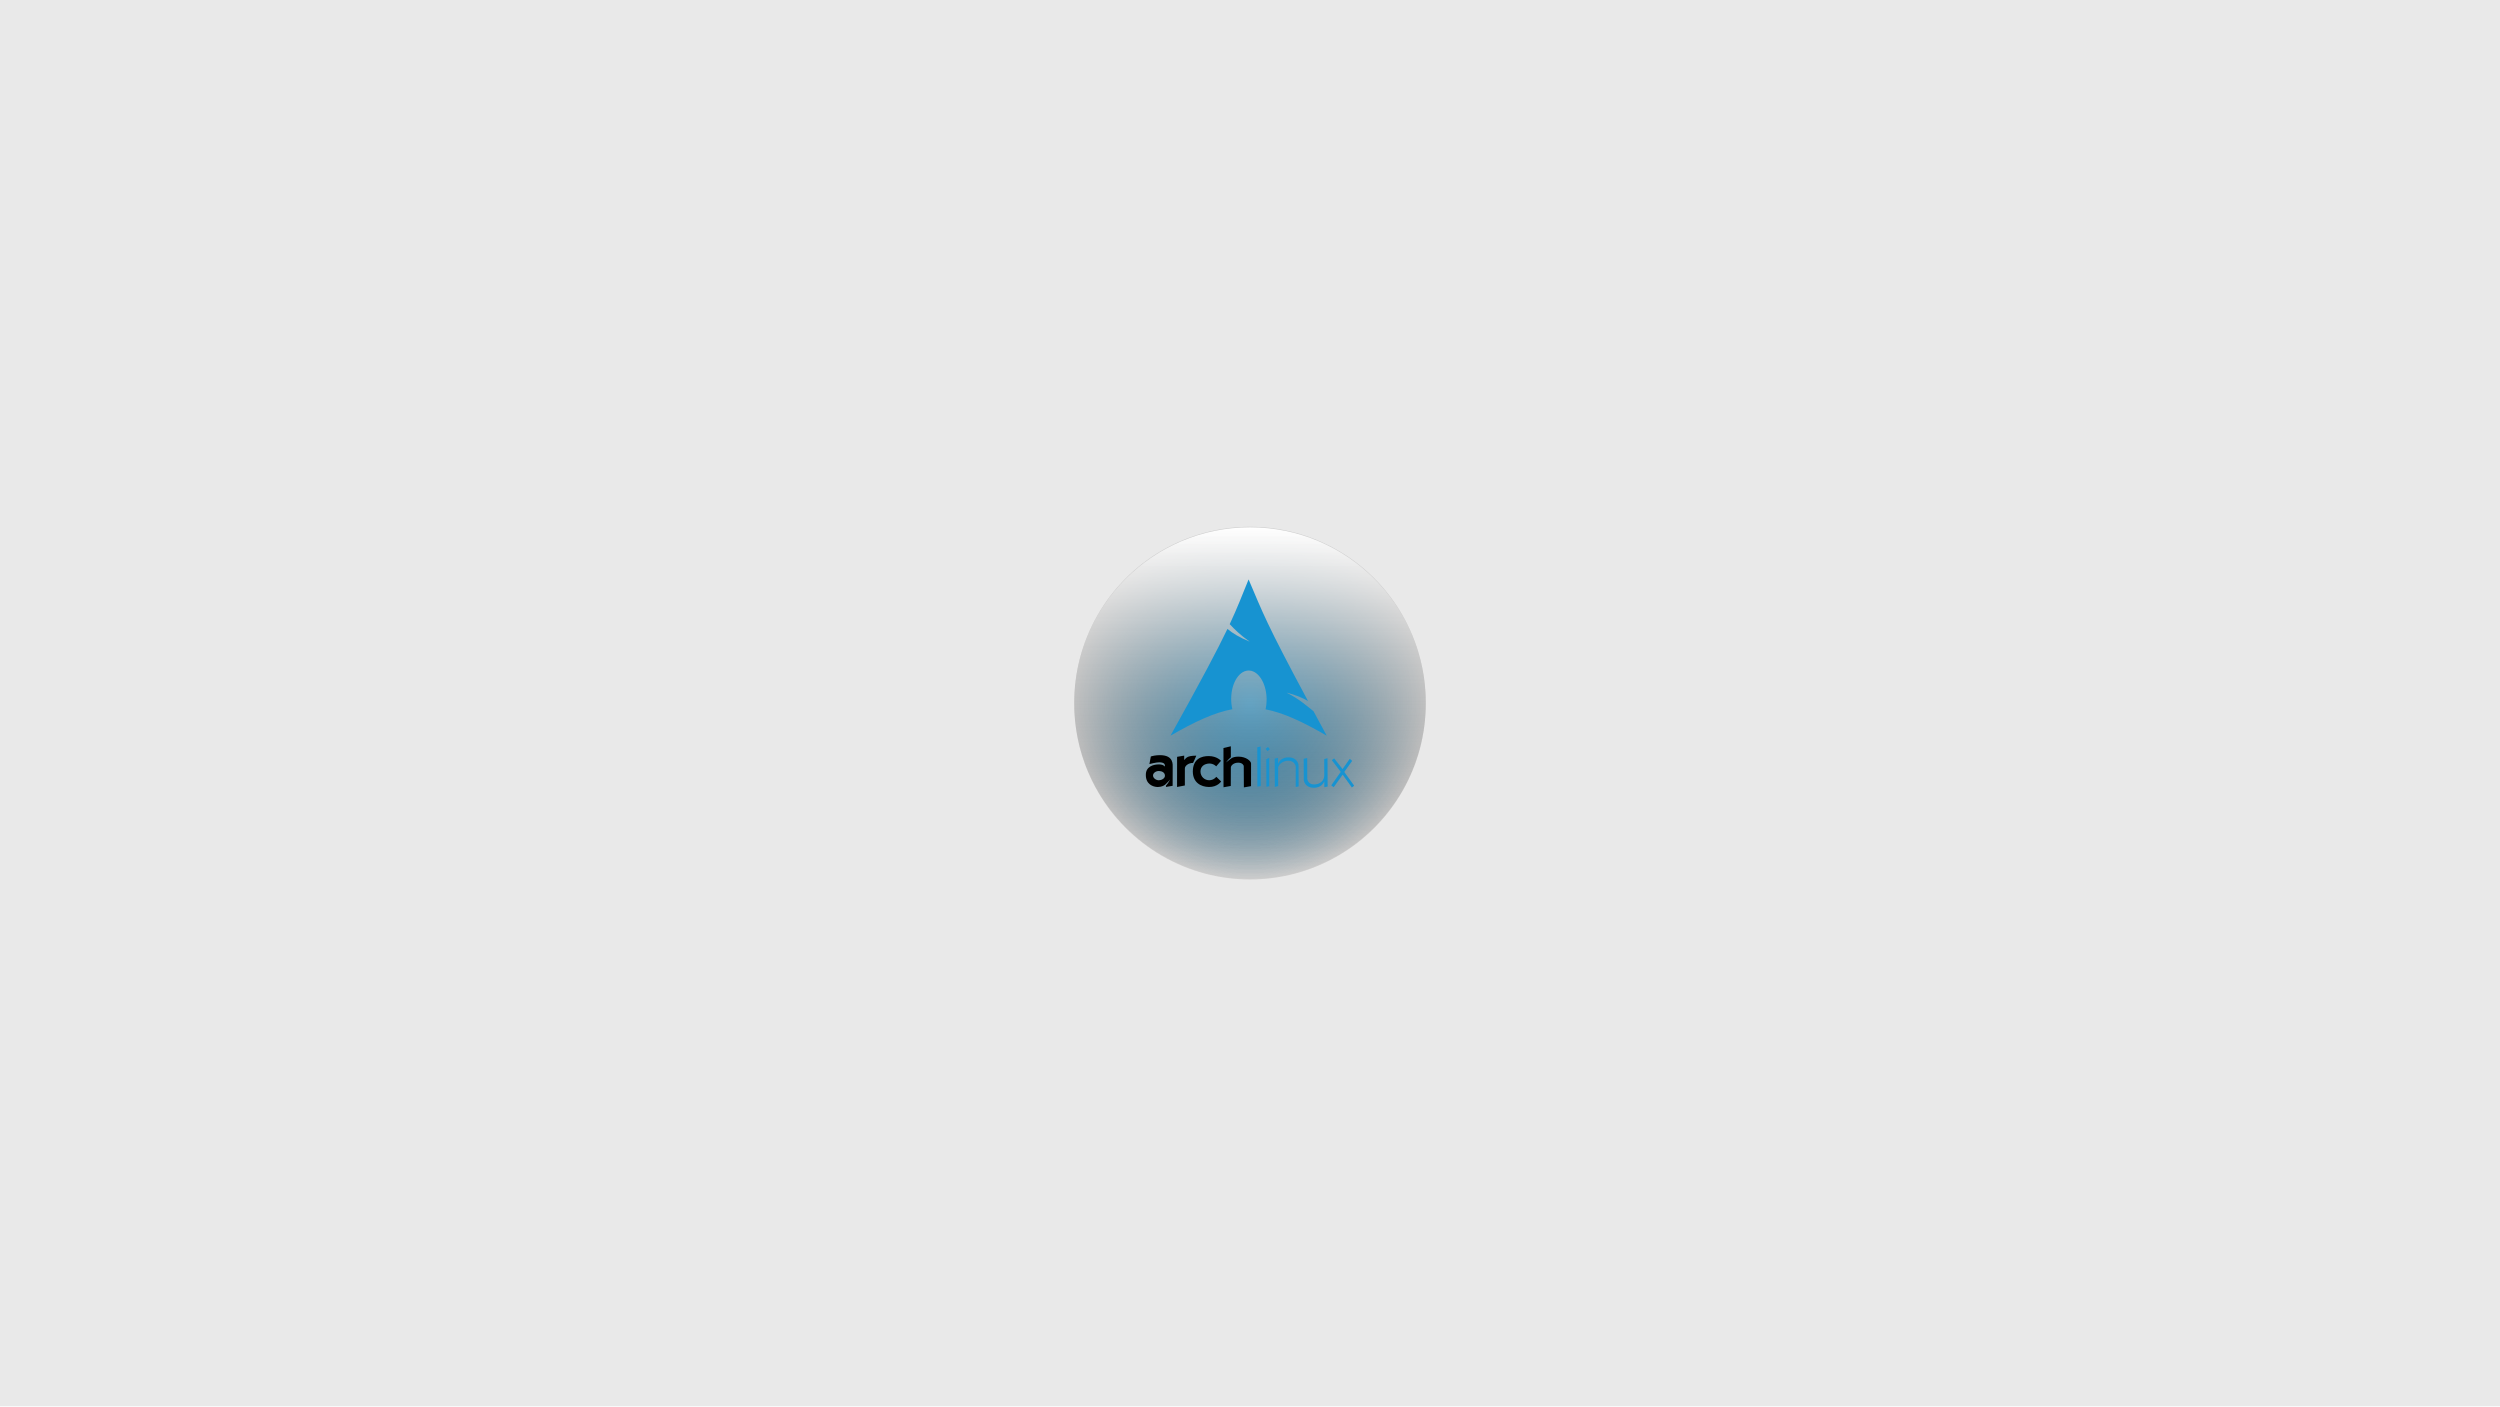
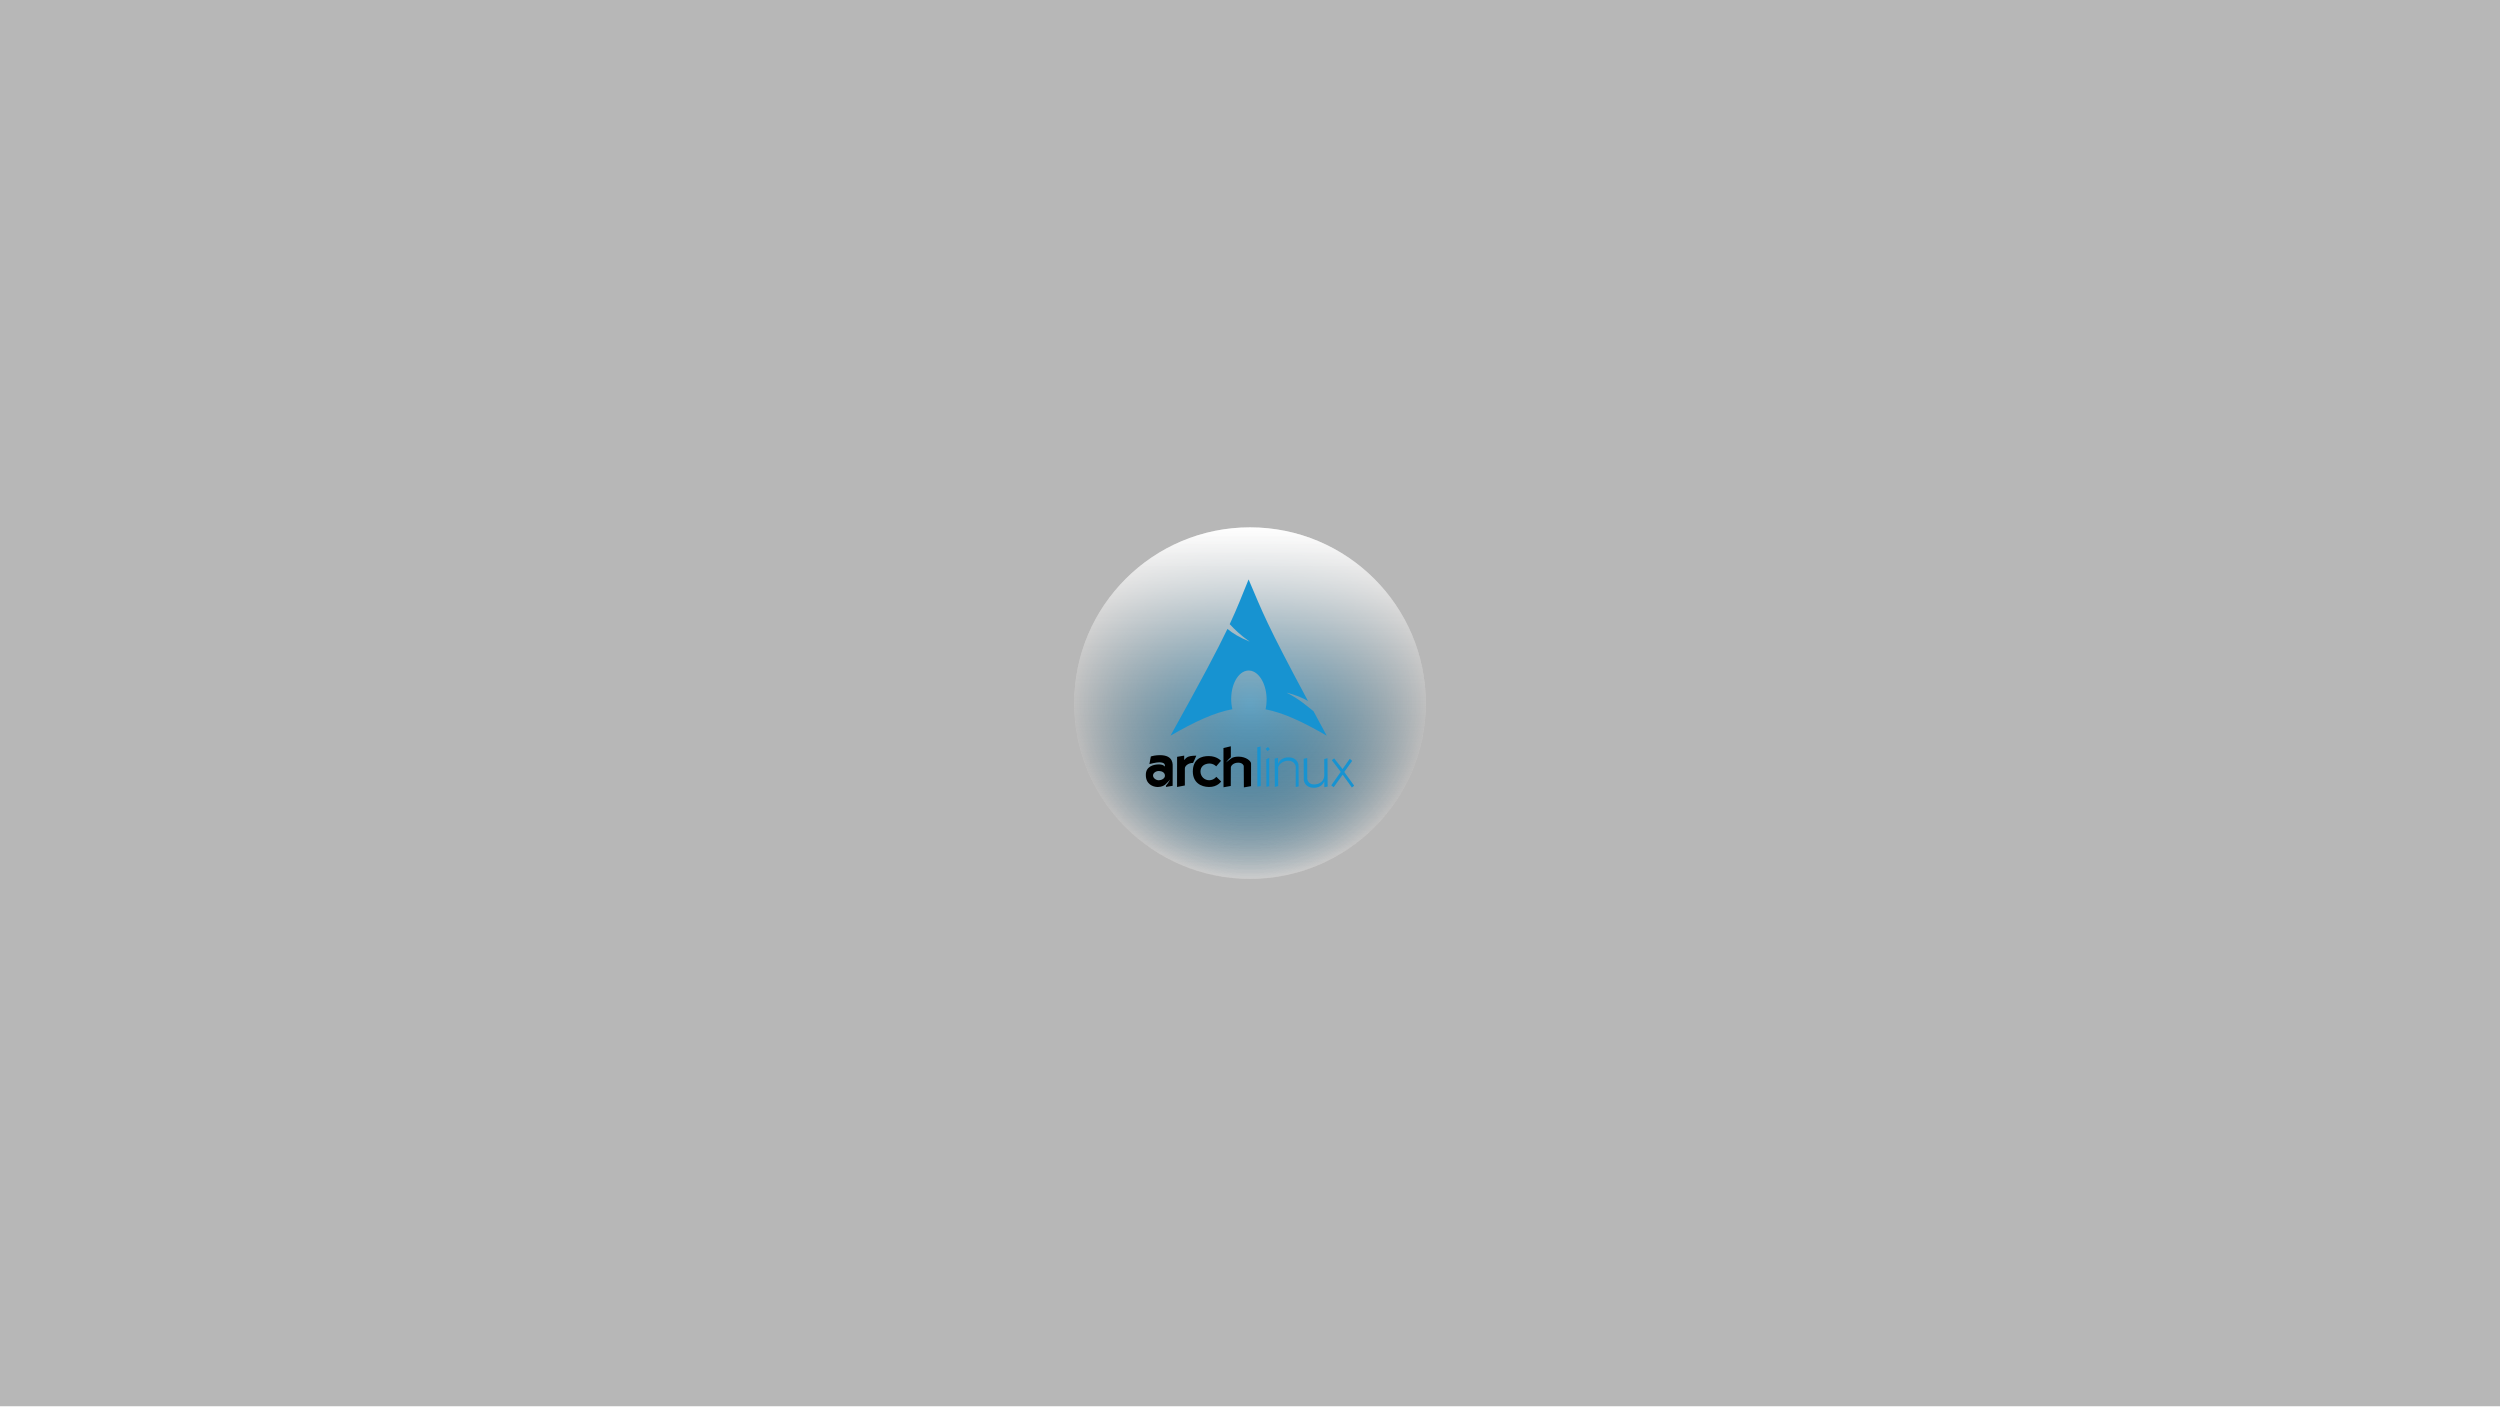
<svg xmlns="http://www.w3.org/2000/svg" xmlns:ns1="http://www.openswatchbook.org/uri/2009/osb" xmlns:xlink="http://www.w3.org/1999/xlink" id="svg3004" version="1.1" width="1920" height="1080" xml:space="preserve">
  <defs id="defs3008">
    <linearGradient id="linearGradient19350">
      <stop style="stop-color:#1793d1;stop-opacity:1;" offset="0" id="stop19352" />
      <stop style="stop-color:#1793d1;stop-opacity:0;" offset="1" id="stop19354" />
    </linearGradient>
    <linearGradient id="linearGradient4136">
      <stop style="stop-color:#1793d1;stop-opacity:1;" offset="0" id="stop4138" />
      <stop style="stop-color:#000000;stop-opacity:0;" offset="1" id="stop4140" />
    </linearGradient>
    <linearGradient id="linearGradient4164">
      <stop style="stop-color:#1793d1;stop-opacity:1;" offset="0" id="stop4166" />
      <stop style="stop-color:#a80030;stop-opacity:0;" offset="1" id="stop4168" />
    </linearGradient>
    <linearGradient id="linearGradient5303">
      <stop style="stop-color:#f26711;stop-opacity:1;" offset="0" id="stop5305" />
      <stop style="stop-color:#f26711;stop-opacity:0;" offset="1" id="stop5307" />
    </linearGradient>
    <linearGradient id="linearGradient5267">
      <stop style="stop-color:#666666;stop-opacity:1;" offset="0" id="stop5269" />
      <stop style="stop-color:#666666;stop-opacity:0;" offset="1" id="stop5271" />
    </linearGradient>
    <linearGradient id="linearGradient5251" ns1:paint="solid">
      <stop style="stop-color:#666666;stop-opacity:1;" offset="0" id="stop5253" />
    </linearGradient>
    <linearGradient xlink:href="#linearGradient5267" id="linearGradient5273" x1="-395.365" y1="-212.642" x2="4.763" y2="-212.642" gradientUnits="userSpaceOnUse" />
    <radialGradient xlink:href="#linearGradient5303" id="radialGradient5325" cx="-163.148" cy="-366.263" fx="-163.148" fy="-366.263" r="144.094" gradientTransform="matrix(1,0,0,0.9338842,0,-24.21576)" gradientUnits="userSpaceOnUse" />
    <radialGradient xlink:href="#linearGradient4164-9" id="radialGradient4170-9" cx="1447.778" cy="-272.917" fx="1447.778" fy="-272.917" r="223.333" gradientTransform="matrix(1,0,0,0.9751244,0,-6.788974)" gradientUnits="userSpaceOnUse" />
    <linearGradient id="linearGradient4164-9">
      <stop style="stop-color:#a80030;stop-opacity:1;" offset="0" id="stop4166-0" />
      <stop style="stop-color:#a80030;stop-opacity:0;" offset="1" id="stop4168-2" />
    </linearGradient>
    <radialGradient r="223.333" fy="-272.917" fx="1447.778" cy="-272.917" cx="1447.778" gradientTransform="matrix(1,0,0,0.9751244,0,-6.788974)" gradientUnits="userSpaceOnUse" id="radialGradient4206" xlink:href="#linearGradient4164-9" />
    <radialGradient xlink:href="#linearGradient19350" id="radialGradient19356" cx="1447.778" cy="-272.917" fx="1447.778" fy="-272.917" r="223.333" gradientTransform="matrix(1,0,0,0.9751244,0,-6.788974)" gradientUnits="userSpaceOnUse" />
    <radialGradient xlink:href="#linearGradient19350" id="radialGradient19376" gradientUnits="userSpaceOnUse" gradientTransform="matrix(1,0,0,0.9751244,0,-6.788974)" cx="1447.778" cy="-272.917" fx="1447.778" fy="-272.917" r="223.333" />
    <linearGradient xlink:href="#linearGradient5267" id="linearGradient19378" gradientUnits="userSpaceOnUse" x1="-395.365" y1="-212.642" x2="4.763" y2="-212.642" />
    <radialGradient r="125.556" fy="-292.917" fx="-318.889" cy="-292.917" cx="-318.889" gradientTransform="matrix(1,0,0,1.061947,0,18.14526)" gradientUnits="userSpaceOnUse" id="radialGradient3812" xlink:href="#linearGradient3787-8" />
    <linearGradient id="linearGradient3787-8">
      <stop style="stop-color:#000000;stop-opacity:1;" offset="0" id="stop3789-9" />
      <stop style="stop-color:#000000;stop-opacity:0;" offset="1" id="stop3791-4" />
    </linearGradient>
    <radialGradient r="125.556" fy="-292.917" fx="-318.889" cy="-292.917" cx="-318.889" gradientTransform="matrix(1,0,0,1.061947,0,18.14526)" gradientUnits="userSpaceOnUse" id="radialGradient6789" xlink:href="#linearGradient3787-8" />
    <linearGradient xlink:href="#linearGradient5267" id="linearGradient3058" gradientUnits="userSpaceOnUse" x1="-395.365" y1="-212.642" x2="4.763" y2="-212.642" />
    <radialGradient xlink:href="#linearGradient19350" id="radialGradient3060" gradientUnits="userSpaceOnUse" gradientTransform="matrix(1,0,0,0.9751244,0,-6.788974)" cx="1447.778" cy="-272.917" fx="1447.778" fy="-272.917" r="223.333" />
    <radialGradient xlink:href="#linearGradient3787-8" id="radialGradient3062" gradientUnits="userSpaceOnUse" gradientTransform="matrix(1,0,0,1.061947,0,18.14526)" cx="-318.889" cy="-292.917" fx="-318.889" fy="-292.917" r="125.556" />
    <radialGradient xlink:href="#linearGradient3787-8" id="radialGradient3083" gradientUnits="userSpaceOnUse" gradientTransform="matrix(1,0,0,1.061947,0,18.14526)" cx="-318.889" cy="-292.917" fx="-318.889" fy="-292.917" r="125.556" />
    <radialGradient xlink:href="#linearGradient19350" id="radialGradient3085" gradientUnits="userSpaceOnUse" gradientTransform="matrix(1,0,0,0.9751244,0,-6.788974)" cx="1447.778" cy="-272.917" fx="1447.778" fy="-272.917" r="223.333" />
    <linearGradient xlink:href="#linearGradient5267" id="linearGradient3087" gradientUnits="userSpaceOnUse" x1="-395.365" y1="-212.642" x2="4.763" y2="-212.642" />
    <radialGradient xlink:href="#linearGradient3787-8-9" id="radialGradient3835" gradientUnits="userSpaceOnUse" gradientTransform="matrix(1,0,0,1.061947,0,18.14526)" cx="-318.889" cy="-292.917" fx="-318.889" fy="-292.917" r="125.556" />
    <linearGradient id="linearGradient3787-8-9">
      <stop style="stop-color:#000000;stop-opacity:1;" offset="0" id="stop3789-9-1" />
      <stop style="stop-color:#000000;stop-opacity:0;" offset="1" id="stop3791-4-3" />
    </linearGradient>
    <radialGradient xlink:href="#linearGradient19350-5" id="radialGradient3833" gradientUnits="userSpaceOnUse" gradientTransform="matrix(1,0,0,0.9751244,0,-6.788974)" cx="1447.778" cy="-272.917" fx="1447.778" fy="-272.917" r="223.333" />
    <linearGradient id="linearGradient19350-5">
      <stop style="stop-color:#1793d1;stop-opacity:1;" offset="0" id="stop19352-4" />
      <stop style="stop-color:#1793d1;stop-opacity:0;" offset="1" id="stop19354-9" />
    </linearGradient>
    <linearGradient xlink:href="#linearGradient5267-3" id="linearGradient3831" gradientUnits="userSpaceOnUse" x1="-395.365" y1="-212.642" x2="4.763" y2="-212.642" />
    <linearGradient id="linearGradient5267-3">
      <stop style="stop-color:#ffffff;stop-opacity:1;" offset="0" id="stop5269-0" />
      <stop style="stop-color:#666666;stop-opacity:0;" offset="1" id="stop5271-7" />
    </linearGradient>
    <linearGradient xlink:href="#linearGradient5267-3" id="linearGradient3838" gradientUnits="userSpaceOnUse" x1="-395.365" y1="-212.642" x2="4.763" y2="-212.642" />
    <radialGradient xlink:href="#linearGradient19350-5" id="radialGradient3840" gradientUnits="userSpaceOnUse" gradientTransform="matrix(1,0,0,0.9751244,0,-6.788974)" cx="1447.778" cy="-272.917" fx="1447.778" fy="-272.917" r="223.333" />
    <radialGradient xlink:href="#linearGradient3787-8-9" id="radialGradient3842" gradientUnits="userSpaceOnUse" gradientTransform="matrix(1,0,0,1.061947,0,18.14526)" cx="-318.889" cy="-292.917" fx="-318.889" fy="-292.917" r="125.556" />
  </defs>
  <g id="g3012" transform="matrix(1.25,0,0,-1.25,0,1080)">
-     <rect style="fill:#e9e9e9;fill-opacity:1;stroke:none" id="rect3036" width="1536" height="864" x="0" y="-864" transform="scale(1,-1)" />
+     <rect style="fill:#b7b7b7;fill-opacity:1;stroke:none" id="rect3036" width="1536" height="864" x="0" y="-864" transform="scale(1,-1)" />
    <g id="g3844">
-       <path transform="matrix(1.08777,0,0,-1.008,913.295,91.62002)" d="m -34.286,-337.679 a 99.286,107.143 0 1 1 -198.571,0 99.286,107.143 0 1 1 198.571,0 z" id="path3219" style="fill:#cdcdcd;fill-opacity:1;fill-rule:nonzero;stroke:none" />
-       <path transform="matrix(0,0.860177,0.81,0,1005.263,706.3009)" d="m -193.333,-292.917 a 125.556,133.333 0 1 1 -251.111,0 125.556,133.333 0 1 1 251.111,0 z" id="path5277-0-5" style="opacity:0.75;fill:url(#radialGradient3842);fill-opacity:1;fill-rule:evenodd;stroke:none" />
-       <path transform="matrix(0.4835821,0,0,-0.4959184,67.88056,296.6556)" d="m 1671.111,-272.917 a 223.333,217.778 0 1 1 -446.667,0 223.333,217.778 0 1 1 446.667,0 z" id="path4162-1" style="fill:url(#radialGradient3840);fill-opacity:1;fill-rule:nonzero;stroke:none" />
-       <path transform="matrix(0,-0.5398262,-0.5813513,0,644.3803,326.5714)" d="m 4.763,-212.642 a 200.064,185.774 0 1 1 -400.129,0 200.064,185.774 0 1 1 400.129,0 z" id="path3806-9" style="fill:url(#linearGradient3838);fill-opacity:1;fill-rule:evenodd;stroke:none" />
+       <path transform="matrix(1.08777,0,0,-1.008,913.295,91.62002)" d="m -34.286,-337.679 c 0,59.173 -44.452,107.143 -99.286,107.143 -54.834,0 -99.286,-47.969 -99.286,-107.143 0,-59.173 44.452,-107.143 99.286,-107.143 54.834,0 99.286,47.969 99.286,107.143 z" id="path3219" style="fill:#cdcdcd;fill-opacity:1;fill-rule:nonzero;stroke:none" />
+       <path transform="matrix(0,0.860177,0.81,0,1005.263,706.3009)" d="m -193.333,-292.917 c 0,73.638 -56.213,133.333 -125.556,133.333 -69.342,0 -125.556,-59.695 -125.556,-133.333 0,-73.638 56.213,-133.333 125.556,-133.333 69.342,0 125.556,59.695 125.556,133.333 z" id="path5277-0-5" style="opacity:0.75;fill:url(#radialGradient3842);fill-opacity:1;fill-rule:evenodd;stroke:none" />
+       <path transform="matrix(0.4835821,0,0,-0.4959184,67.88056,296.6556)" d="m 1671.111,-272.917 c 0,120.275 -99.99,217.778 -223.333,217.778 -123.344,0 -223.333,-97.502 -223.333,-217.778 0,-120.275 99.99,-217.778 223.333,-217.778 123.344,0 223.333,97.502 223.333,217.778 z" id="path4162-1" style="fill:url(#radialGradient3840);fill-opacity:1;fill-rule:nonzero;stroke:none" />
+       <path transform="matrix(0,-0.5398262,-0.5813513,0,644.3803,326.5714)" d="m 4.763,-212.642 c 0,102.6 -89.572,185.774 -200.064,185.774 -110.493,0 -200.064,-83.174 -200.064,-185.774 0,-102.6 89.572,-185.774 200.064,-185.774 110.493,0 200.064,83.174 200.064,185.774 z" id="path3806-9" style="fill:url(#linearGradient3838);fill-opacity:1;fill-rule:evenodd;stroke:none" />
      <g transform="matrix(0.8888889,0,0,0.8888888,672,337.3333)" id="g19335-4">
        <path d="m 107.028,192 c -4.807,-11.785 -7.706,-19.495 -13.058,-30.93 3.281,-3.478 7.309,-7.529 13.85,-12.104 -7.032,2.894 -11.829,5.799 -15.414,8.814 -6.849,-14.293 -17.581,-34.652 -39.358,-73.78 17.116,9.881 30.384,15.973 42.749,18.298 -0.531,2.284 -0.833,4.754 -0.812,7.331 l 0.02,0.548 c 0.272,10.966 5.976,19.398 12.733,18.826 6.757,-0.573 12.01,-9.932 11.738,-20.897 -0.051,-2.063 -0.284,-4.048 -0.691,-5.889 12.231,-2.393 25.357,-8.469 42.241,-18.217 -3.329,6.129 -6.301,11.655 -9.139,16.917 -4.47,3.465 -9.133,7.974 -18.643,12.855 6.537,-1.699 11.217,-3.658 14.866,-5.849 -28.853,53.719 -31.189,60.858 -41.084,84.077 z" id="path2518-3" style="fill:#1793d1;fill-opacity:1;fill-rule:evenodd;stroke:none" />
        <g id="g19322-8">
          <g style="fill:#000000;fill-opacity:1" id="g2809-9" transform="matrix(0.2026,0,0,-0.2026,-23.12595,133.1595)">
            <path style="fill:#000000;fill-opacity:1;fill-rule:evenodd;stroke:none" id="path2284-3" d="m 339.969,309.094 c -14.471,-0.024 -26.481,2.944 -31.125,4.562 l -4.781,25.812 c -0.012,0.095 23.795,-6.349 34.281,-5.969 17.362,0.624 18.959,6.635 18.656,14.75 0.296,0.475 -4.479,-7.332 -19.5,-7.594 -18.95,-0.327 -45.693,6.709 -45.656,35.312 -0.511,32.174 24.034,41.639 40.75,41.812 15.028,-0.274 22.078,-5.691 25.938,-8.594 5.071,-5.302 10.873,-10.634 16.406,-17.031 -5.236,9.513 -9.775,16.09 -14.5,21.125 l 0,4.25 22.844,-3.844 0.156,-62.094 c -0.231,-8.788 5.041,-42.418 -43.469,-42.5 z m -3.281,54.062 c 9.469,0.13 20.328,4.797 20.344,16.031 0.049,10.218 -12.8,15.712 -21.156,15.625 -8.36,-0.087 -19.451,-6.57 -19.5,-16.531 0.16,-8.904 10.46,-15.354 20.312,-15.125 z" />
            <path style="fill:#000000;fill-opacity:1;fill-rule:evenodd;stroke:none" id="path2286-1" d="m 398.501,314.831 -0.155,102.827 26.612,-5.127 0.045,-58.302 c 0.006,-8.681 12.406,-18.825 27.963,-18.663 3.302,-5.974 9.509,-21.242 11.021,-24.715 -34.756,-0.083 -35.199,9.99 -41.244,14.945 -0.063,-9.453 -0.021,-15.127 -0.021,-15.127 l -24.22,4.162 z" />
            <path style="fill:#000000;fill-opacity:1;fill-rule:evenodd;stroke:none" id="path2288-5" d="m 548.269,328.331 c -0.257,-0.121 -13.879,-15.934 -41.266,-16.059 -25.652,-0.426 -54.426,9.519 -54.886,52.533 0.225,37.819 27.64,52.598 55.031,52.886 29.313,0.305 40.977,-18.329 41.676,-18.791 -3.498,-3.032 -16.598,-16.013 -16.598,-16.013 0,0 -8.182,11.651 -24.058,11.799 -15.879,0.151 -29.682,-12.273 -29.878,-29.609 -0.203,-17.336 12.689,-26.728 29.997,-27.487 14.985,-0.003 23.63,9.673 23.63,9.673 l 16.352,-18.932 z" />
            <path style="fill:#000000;fill-opacity:1;fill-rule:evenodd;stroke:none" id="path2290-7" d="m 581.812,278.844 -25.125,5.906 0.188,133.938 24.75,-4.469 0.281,-63.031 c 0.053,-6.609 9.561,-16.759 25.438,-16.438 15.18,0.158 18.572,10.118 18.531,11.375 l 0.438,72.969 24.406,-4.312 0.094,-77.375 c 0.161,-7.445 -16.308,-23.17 -42.781,-23.281 -12.581,0.02 -19.548,2.868 -23.094,4.969 -6.067,4.686 -13,9.175 -19.812,14.906 6.298,-8.091 11.586,-13.685 16.75,-17.844 l -0.062,-37.312 z" />
          </g>
          <g style="fill:#1793d1;fill-opacity:1;stroke:none" id="g5326-5" transform="matrix(0.2999454,0,0.00424457,-0.2999454,-9.830424,264.8661)">
            <path style="fill:#1793d1;fill-opacity:1;fill-rule:evenodd;stroke:none" id="path2292-9" d="m 400.676,629.796 7.682,-1.916 -0.929,91.208 -7.796,1.324 1.043,-90.616 z" />
            <path style="fill:#1793d1;fill-opacity:1;fill-rule:evenodd;stroke:none" id="path2294-4" d="m 421.103,657.018 6.751,-2.987 -0.868,65.399 -6.498,1.339 0.615,-63.752 z m -1.261,-23.583 5.472,-4.415 4.423,5 -5.476,4.532 -4.419,-5.116 z" />
            <path style="fill:#1793d1;fill-opacity:1;fill-rule:evenodd;stroke:none" id="path2296-6" d="m 440.443,655.826 7.678,-1.562 -0.157,13.672 c -0.007,0.587 4.419,-15.274 24.685,-14.921 19.68,0.11 22.684,15.346 22.529,18.762 l -0.438,48.078 -6.73,1.456 0.633,-47.489 c 0.097,-1.387 -2.881,-13.114 -16.789,-13.158 -13.905,-0.04 -23.684,10.1 -23.758,16.579 l -0.481,41.835 -7.804,2.031 0.633,-65.285 z" />
            <path style="fill:#1793d1;fill-opacity:1;fill-rule:evenodd;stroke:none" id="path2298-8" d="m 561.533,720.202 -7.678,1.562 0.157,-13.672 c 0.007,-0.587 -4.422,15.274 -24.685,14.921 -19.68,-0.109 -22.684,-15.346 -22.529,-18.762 l 0.438,-48.079 8.157,-1.642 -0.546,47.49 c -0.015,1.297 1.368,13.3 15.276,13.343 13.905,0.041 23.766,-8.374 24.015,-21.044 l 0.431,-37.469 7.598,-1.932 -0.633,65.285 z" />
            <path style="fill:#1793d1;fill-opacity:1;fill-rule:evenodd;stroke:none" id="path2300-9" d="m 577.455,655.287 -5.427,4.2 20.199,26.933 -22.391,31.116 5.635,4.226 21.044,-28.897 20.878,29.582 5.327,-4.201 -22.376,-31.629 18.57,-25.578 -5.532,-4.734 -16.921,23.668 -19.006,-24.687 z" />
          </g>
        </g>
      </g>
    </g>
  </g>
</svg>
